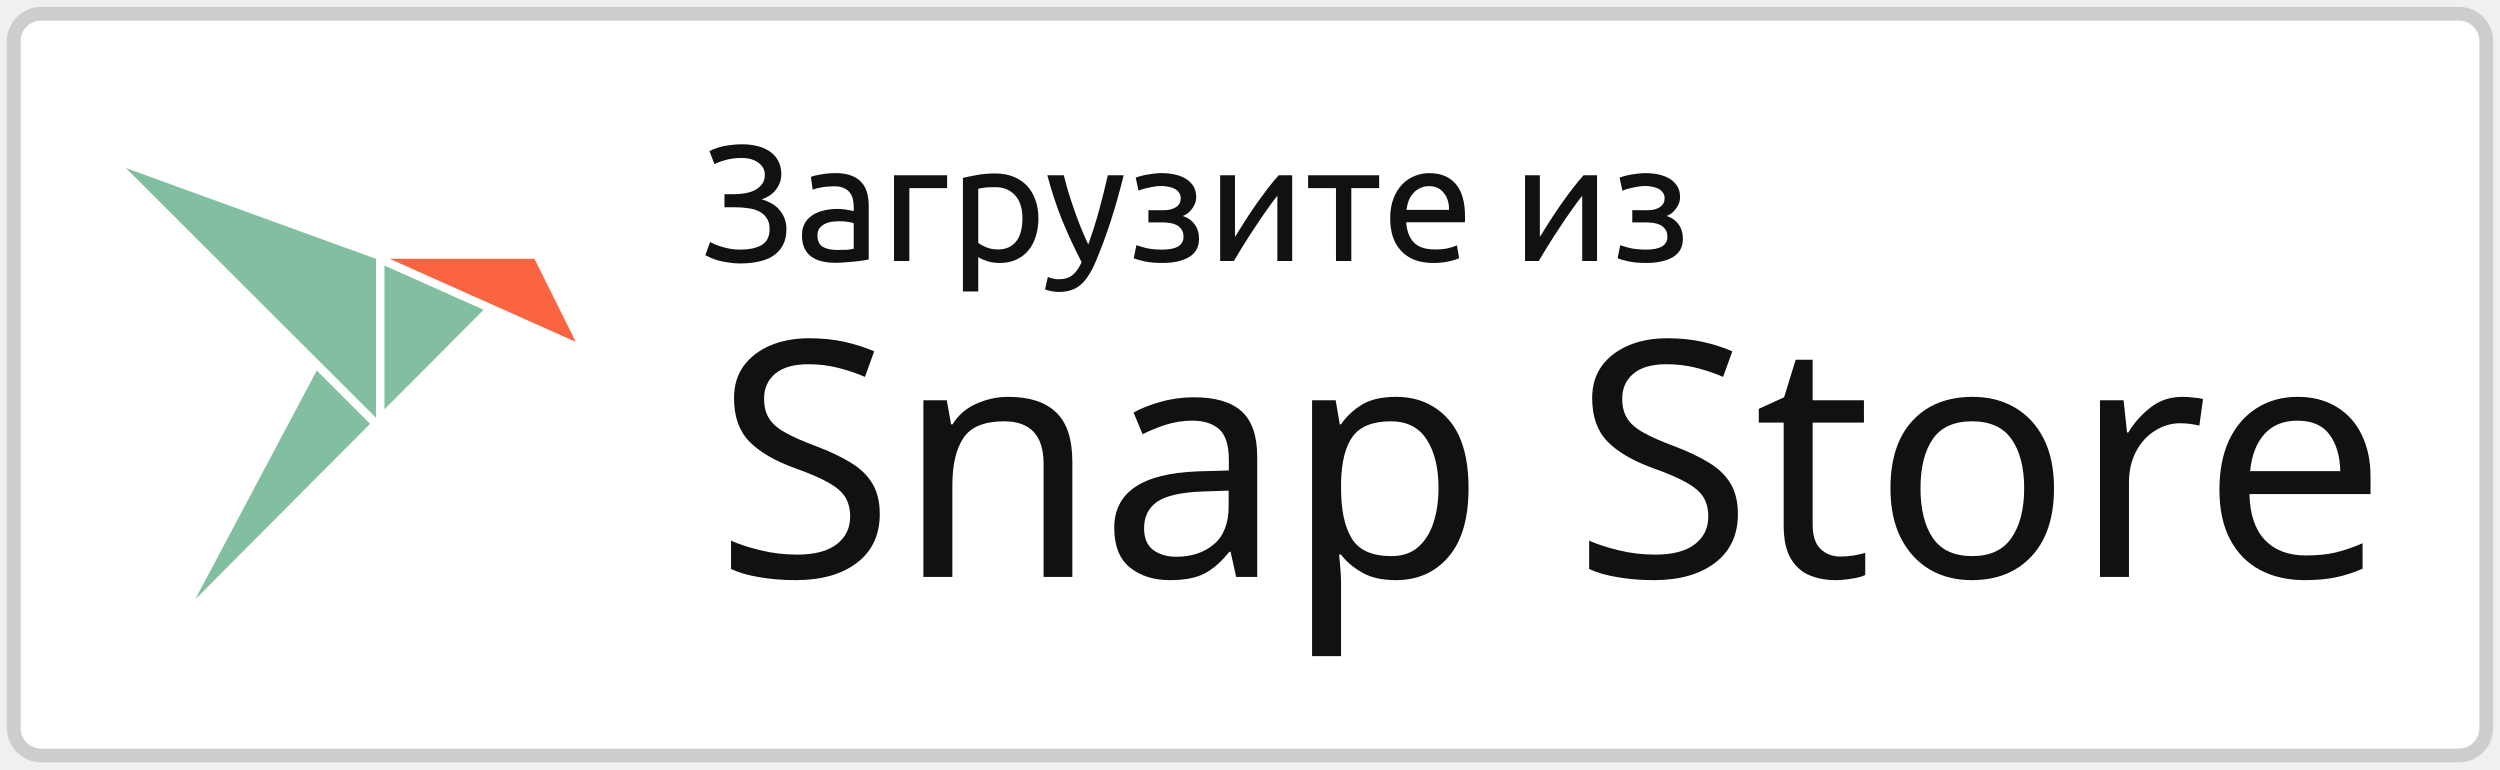
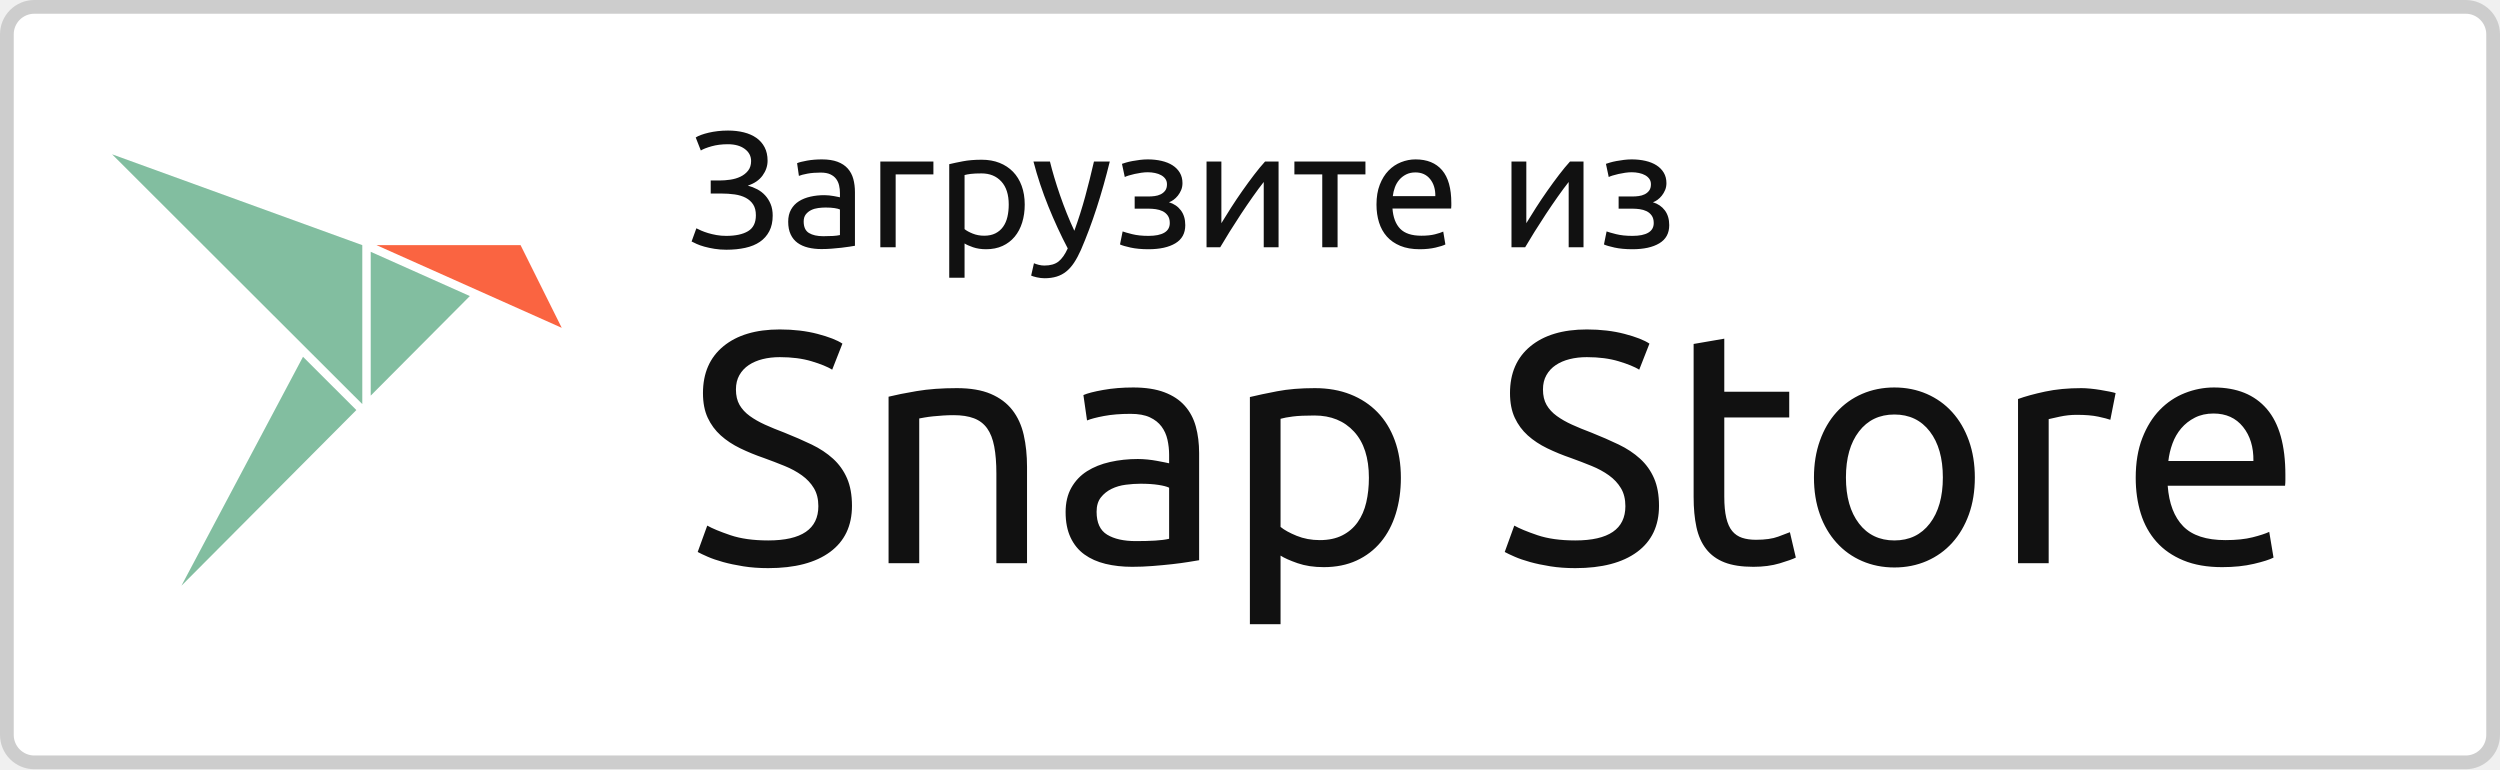
- <svg xmlns="http://www.w3.org/2000/svg" xmlns:xlink="http://www.w3.org/1999/xlink" width="182px" height="56px" viewBox="0 0 182 56" version="1.1" id="svg46">
-   <defs id="defs7">
-     <polygon id="path-1" points="10.552 0.559 0.061 0.559 13.549 6.58" />
-   </defs>
-   <g id="[EN]-snap-store-white" style="fill:none;fill-rule:evenodd;stroke:none;stroke-width:1">
-     <g transform="translate(1,1)" id="g43">
-       <rect id="Rectangle-path" x="0" y="0" width="180" height="54" rx="2" style="fill:#ffffff;stroke:#cdcdcd" />
-       <g id="logo" transform="translate(8,11)">
-         <g id="g30">
-           <polygon id="Fill-2265" points="26.205,10.553 18.988,7.331 18.988,17.802 " style="fill:#82bea0" />
-           <polygon id="Fill-2266" points="17.942,18.852 14.059,14.974 5.208,31.641 " style="fill:#82bea0" />
-           <polygon id="Fill-2267" points="18.375,18.417 18.375,6.846 0.16,0.233 " style="fill:#82bea0" />
-           <g id="Fill-2268" transform="translate(19.34483,6.285714)" style="fill:#fa6441">
-             <polygon id="path-2" points="13.549,6.58 10.552,0.559 0.061,0.559 " />
-           </g>
-           <g id="colour/snappy-accent-Clipped" transform="translate(19.34483,6.285714)">
-             <g id="g27">
-               <mask id="mask-2" fill="white">
-                 <use xlink:href="#path-1" id="use15" x="0" y="0" width="100%" height="100%" />
-               </mask>
-               <g id="g18" />
-               <g id="colour/snappy-accent" mask="url(#mask-2)">
-                 <g transform="translate(-20,-10)" id="Rectangle-2">
-                   <g transform="translate(0.086207,0.857143)" id="g23">
-                     <g id="Group" transform="translate(0.343092,0.497771)" style="fill:#fa6441">
-                       <rect id="rect20" x="0" y="0" width="101.276" height="34.857" />
-                     </g>
-                   </g>
-                 </g>
-               </g>
-             </g>
-           </g>
-         </g>
-       </g>
-       <g id="Get-it-from-the" transform="translate(50,7)" font-size="12" font-weight="normal" style="font-weight:normal;font-size:12px;font-family:Ubuntu;fill:#111111">
-         <g aria-label="Загрузите из" id="text35">
-           <path d="M 1.74,6.14 H 2.364 Q 2.76,6.14 3.168,6.08 3.576,6.02 3.912,5.864 4.248,5.696 4.464,5.42 4.68,5.144 4.68,4.724 4.68,4.184 4.212,3.848 3.756,3.5 2.988,3.5 2.328,3.5 1.8,3.656 1.272,3.8 1.02,3.956 L 0.648,3.008 Q 0.792,2.912 1.032,2.828 1.284,2.732 1.584,2.66 1.896,2.588 2.256,2.552 2.616,2.504 3,2.504 q 0.624,0 1.152,0.132 0.528,0.132 0.912,0.408 0.384,0.264 0.6,0.684 Q 5.88,4.136 5.88,4.7 5.88,5.276 5.508,5.78 5.148,6.284 4.44,6.512 4.8,6.608 5.124,6.788 5.46,6.956 5.7,7.232 5.952,7.496 6.096,7.856 6.252,8.216 6.252,8.696 6.252,9.356 6,9.836 5.76,10.304 5.316,10.604 4.884,10.904 4.26,11.036 3.636,11.18 2.88,11.18 2.424,11.18 2.016,11.108 1.608,11.048 1.284,10.964 0.96,10.868 0.72,10.76 0.48,10.652 0.348,10.58 L 0.696,9.62 q 0.132,0.072 0.348,0.168 0.228,0.096 0.504,0.18 0.276,0.084 0.612,0.144 0.336,0.06 0.708,0.06 1.02,0 1.584,-0.336 0.576,-0.348 0.576,-1.164 0,-0.48 -0.204,-0.78 Q 4.632,7.58 4.284,7.4 3.948,7.22 3.48,7.16 3.024,7.088 2.484,7.088 H 1.74 Z" id="path843" />
-           <path d="m 9.939,10.196 q 0.396,0 0.696,-0.012 0.312,-0.024 0.516,-0.072 v -1.86 q -0.12,-0.06 -0.396,-0.096 -0.264,-0.048 -0.648,-0.048 -0.252,0 -0.54,0.036 -0.276,0.036 -0.516,0.156 -0.228,0.108 -0.384,0.312 -0.156,0.192 -0.156,0.516 0,0.6 0.384,0.84 0.384,0.228 1.044,0.228 z m -0.096,-5.592 q 0.672,0 1.128,0.18 0.468,0.168 0.744,0.492 0.288,0.312 0.408,0.756 0.12,0.432 0.12,0.96 v 3.9 q -0.144,0.024 -0.408,0.072 -0.252,0.036 -0.576,0.072 -0.324,0.036 -0.708,0.06 -0.372,0.036 -0.744,0.036 -0.528,0 -0.972,-0.108 -0.444,-0.108 -0.768,-0.336 -0.324,-0.24 -0.504,-0.624 -0.18,-0.384 -0.18,-0.924 0,-0.516 0.204,-0.888 0.216,-0.372 0.576,-0.6 0.36,-0.228 0.84,-0.336 0.48,-0.108 1.008,-0.108 0.168,0 0.348,0.024 0.18,0.012 0.336,0.048 0.168,0.024 0.288,0.048 0.12,0.024 0.168,0.036 V 7.052 q 0,-0.276 -0.06,-0.54 -0.06,-0.276 -0.216,-0.48 -0.156,-0.216 -0.432,-0.336 -0.264,-0.132 -0.696,-0.132 -0.552,0 -0.972,0.084 -0.408,0.072 -0.612,0.156 l -0.132,-0.924 q 0.216,-0.096 0.72,-0.18 0.504,-0.096 1.092,-0.096 z" id="path845" />
-           <path d="M 17.949,5.696 H 15.201 V 11 H 14.085 V 4.76 h 3.864 z" id="path847" />
-           <path d="m 23.433,7.892 q 0,-1.092 -0.54,-1.68 -0.54,-0.588 -1.44,-0.588 -0.504,0 -0.792,0.036 -0.276,0.036 -0.444,0.084 V 9.68 q 0.204,0.168 0.588,0.324 0.384,0.156 0.84,0.156 0.48,0 0.816,-0.168 0.348,-0.18 0.564,-0.48 0.216,-0.312 0.312,-0.72 0.096,-0.42 0.096,-0.9 z m 1.164,0 q 0,0.708 -0.192,1.308 -0.18,0.6 -0.54,1.032 -0.36,0.432 -0.888,0.672 -0.516,0.24 -1.188,0.24 -0.54,0 -0.96,-0.144 -0.408,-0.144 -0.612,-0.276 v 2.496 h -1.116 V 4.952 q 0.396,-0.096 0.984,-0.204 0.6,-0.12 1.38,-0.12 0.72,0 1.296,0.228 0.576,0.228 0.984,0.648 0.408,0.42 0.624,1.032 0.228,0.6 0.228,1.356 z" id="path849" />
-           <path d="m 25.283,12.164 q 0.132,0.06 0.336,0.108 0.216,0.06 0.42,0.06 0.66,0 1.032,-0.3 0.372,-0.288 0.672,-0.948 -0.756,-1.44 -1.416,-3.048 -0.648,-1.62 -1.08,-3.276 h 1.2 q 0.132,0.54 0.312,1.164 0.192,0.624 0.42,1.284 0.228,0.66 0.492,1.32 0.264,0.66 0.552,1.272 0.456,-1.26 0.792,-2.496 0.336,-1.236 0.636,-2.544 h 1.152 q -0.432,1.764 -0.96,3.396 -0.528,1.62 -1.14,3.036 -0.24,0.54 -0.504,0.924 -0.252,0.396 -0.564,0.648 -0.312,0.252 -0.708,0.372 -0.384,0.12 -0.876,0.12 -0.132,0 -0.276,-0.024 -0.144,-0.012 -0.288,-0.048 -0.132,-0.024 -0.252,-0.06 -0.108,-0.036 -0.156,-0.06 z" id="path851" />
-           <path d="m 33.552,4.604 q 0.54,0 1.008,0.108 0.468,0.108 0.804,0.324 0.336,0.216 0.528,0.54 0.192,0.324 0.192,0.756 0,0.276 -0.096,0.504 -0.096,0.228 -0.24,0.408 -0.144,0.18 -0.324,0.312 -0.168,0.12 -0.324,0.168 0.552,0.168 0.864,0.6 0.324,0.42 0.324,1.068 0,0.888 -0.72,1.32 -0.72,0.432 -1.956,0.432 -0.756,0 -1.308,-0.12 -0.54,-0.12 -0.768,-0.228 l 0.192,-0.948 q 0.192,0.072 0.684,0.204 0.504,0.12 1.2,0.12 0.756,0 1.152,-0.228 0.396,-0.24 0.396,-0.708 0,-0.336 -0.156,-0.54 -0.144,-0.216 -0.372,-0.324 -0.228,-0.108 -0.492,-0.144 -0.264,-0.036 -0.492,-0.036 H 32.604 V 7.304 h 1.008 q 0.216,0 0.444,-0.024 0.24,-0.036 0.432,-0.132 0.204,-0.096 0.336,-0.264 0.132,-0.18 0.132,-0.468 0,-0.228 -0.12,-0.384 Q 34.728,5.864 34.536,5.756 34.344,5.648 34.08,5.6 33.828,5.54 33.552,5.54 q -0.216,0 -0.468,0.036 -0.252,0.036 -0.492,0.096 -0.24,0.048 -0.432,0.108 -0.192,0.06 -0.276,0.108 l -0.204,-0.96 q 0.096,-0.036 0.3,-0.096 0.204,-0.06 0.456,-0.108 0.264,-0.048 0.552,-0.084 0.288,-0.036 0.564,-0.036 z" id="path853" />
-           <path d="M 43.071,4.76 V 11 H 41.991 V 6.248 q -0.36,0.456 -0.792,1.068 -0.432,0.612 -0.864,1.272 -0.432,0.648 -0.828,1.284 -0.396,0.636 -0.684,1.128 H 37.827 V 4.76 h 1.08 v 4.488 q 0.312,-0.516 0.708,-1.128 0.396,-0.624 0.816,-1.224 0.432,-0.612 0.852,-1.164 0.432,-0.564 0.804,-0.972 z" id="path855" />
-           <path d="m 49.403,4.76 v 0.936 h -2.028 V 11 h -1.116 V 5.696 h -2.028 V 4.76 Z" id="path857" />
-           <path d="m 50.206,7.892 q 0,-0.828 0.24,-1.44 0.24,-0.624 0.636,-1.032 0.396,-0.408 0.912,-0.612 0.516,-0.204 1.056,-0.204 1.26,0 1.932,0.792 0.672,0.78 0.672,2.388 0,0.072 0,0.192 0,0.108 -0.012,0.204 h -4.272 q 0.072,0.972 0.564,1.476 0.492,0.504 1.536,0.504 0.588,0 0.984,-0.096 0.408,-0.108 0.612,-0.204 l 0.156,0.936 q -0.204,0.108 -0.72,0.228 -0.504,0.12 -1.152,0.12 -0.816,0 -1.416,-0.24 -0.588,-0.252 -0.972,-0.684 -0.384,-0.432 -0.576,-1.02 -0.18,-0.6 -0.18,-1.308 z m 4.284,-0.612 q 0.012,-0.756 -0.384,-1.236 -0.384,-0.492 -1.068,-0.492 -0.384,0 -0.684,0.156 -0.288,0.144 -0.492,0.384 -0.204,0.24 -0.324,0.552 -0.108,0.312 -0.144,0.636 z" id="path859" />
-           <path d="M 65.266,4.76 V 11 h -1.08 V 6.248 q -0.36,0.456 -0.792,1.068 -0.432,0.612 -0.864,1.272 -0.432,0.648 -0.828,1.284 -0.396,0.636 -0.684,1.128 h -0.996 V 4.76 h 1.08 v 4.488 q 0.312,-0.516 0.708,-1.128 0.396,-0.624 0.816,-1.224 0.432,-0.612 0.852,-1.164 0.432,-0.564 0.804,-0.972 z" id="path861" />
-           <path d="m 68.778,4.604 q 0.54,0 1.008,0.108 0.468,0.108 0.804,0.324 0.336,0.216 0.528,0.54 0.192,0.324 0.192,0.756 0,0.276 -0.096,0.504 -0.096,0.228 -0.24,0.408 -0.144,0.18 -0.324,0.312 -0.168,0.12 -0.324,0.168 0.552,0.168 0.864,0.6 0.324,0.42 0.324,1.068 0,0.888 -0.72,1.32 -0.72,0.432 -1.956,0.432 -0.756,0 -1.308,-0.12 -0.54,-0.12 -0.768,-0.228 l 0.192,-0.948 q 0.192,0.072 0.684,0.204 0.504,0.12 1.2,0.12 0.756,0 1.152,-0.228 0.396,-0.24 0.396,-0.708 0,-0.336 -0.156,-0.54 -0.144,-0.216 -0.372,-0.324 -0.228,-0.108 -0.492,-0.144 -0.264,-0.036 -0.492,-0.036 h -1.044 V 7.304 h 1.008 q 0.216,0 0.444,-0.024 0.24,-0.036 0.432,-0.132 0.204,-0.096 0.336,-0.264 0.132,-0.18 0.132,-0.468 0,-0.228 -0.12,-0.384 -0.108,-0.168 -0.3,-0.276 -0.192,-0.108 -0.456,-0.156 -0.252,-0.06 -0.528,-0.06 -0.216,0 -0.468,0.036 -0.252,0.036 -0.492,0.096 -0.24,0.048 -0.432,0.108 -0.192,0.06 -0.276,0.108 l -0.204,-0.96 q 0.096,-0.036 0.3,-0.096 0.204,-0.06 0.456,-0.108 0.264,-0.048 0.552,-0.084 0.288,-0.036 0.564,-0.036 z" id="path863" />
-         </g>
-       </g>
-       <g id="Snap-Store" transform="translate(51,19)" font-size="24" font-weight="normal" style="font-weight:normal;font-size:24px;font-family:Ubuntu;fill:#111111">
-         <text id="text40">
-           <tspan x="0" y="22" id="tspan38">Snap Store</tspan>
-         </text>
-       </g>
+ <svg xmlns="http://www.w3.org/2000/svg" width="182px" height="56px" viewBox="0 0 182 56" version="1.1">
+   <g id="[RU]-snap-store-white-uneditable" stroke="none" stroke-width="1" fill="none" fill-rule="evenodd">
+     <rect id="Rectangle-path" stroke="#CDCDCD" fill="#FFFFFF" x="0.5" y="0.5" width="181" height="55" rx="2" />
+     <g id="logo" transform="translate(8, 11)" fill-rule="nonzero">
+       <path d="M18.988,17.802 L18.988,7.331 L26.205,10.553 L18.988,17.802 Z M5.208,31.641 L14.059,14.974 L17.942,18.852 L5.208,31.641 Z M0.16,0.233 L18.375,6.846 L18.375,18.417 L0.16,0.233 Z" id="body" fill="#82BEA0" />
+       <polygon id="head" fill="#FA6441" points="29.897 6.845 19.406 6.845 32.894 12.866" />
    </g>
+     <path d="M51.74,13.14 L52.364,13.14 C52.628,13.14 52.896,13.12 53.168,13.08 C53.44,13.04 53.688,12.966 53.912,12.858 C54.136,12.75 54.32,12.604 54.464,12.42 C54.608,12.236 54.68,12.004 54.68,11.724 C54.68,11.364 54.526,11.07 54.218,10.842 C53.91,10.614 53.5,10.5 52.988,10.5 C52.548,10.5 52.152,10.55 51.8,10.65 C51.448,10.75 51.188,10.852 51.02,10.956 L50.648,10.008 C50.744,9.944 50.874,9.882 51.038,9.822 C51.202,9.762 51.386,9.708 51.59,9.66 C51.794,9.612 52.016,9.574 52.256,9.546 C52.496,9.518 52.744,9.504 53,9.504 C53.416,9.504 53.8,9.548 54.152,9.636 C54.504,9.724 54.808,9.858 55.064,10.038 C55.32,10.218 55.52,10.446 55.664,10.722 C55.808,10.998 55.88,11.324 55.88,11.7 C55.88,12.084 55.758,12.444 55.514,12.78 C55.27,13.116 54.912,13.36 54.44,13.512 C54.68,13.576 54.91,13.666 55.13,13.782 C55.35,13.898 55.542,14.046 55.706,14.226 C55.87,14.406 56.002,14.616 56.102,14.856 C56.202,15.096 56.252,15.376 56.252,15.696 C56.252,16.136 56.17,16.514 56.006,16.83 C55.842,17.146 55.614,17.404 55.322,17.604 C55.03,17.804 54.676,17.95 54.26,18.042 C53.844,18.134 53.384,18.18 52.88,18.18 C52.576,18.18 52.288,18.158 52.016,18.114 C51.744,18.07 51.5,18.018 51.284,17.958 C51.068,17.898 50.88,17.832 50.72,17.76 C50.56,17.688 50.436,17.628 50.348,17.58 L50.696,16.62 C50.784,16.668 50.902,16.724 51.05,16.788 C51.198,16.852 51.364,16.912 51.548,16.968 C51.732,17.024 51.936,17.072 52.16,17.112 C52.384,17.152 52.62,17.172 52.868,17.172 C53.548,17.172 54.078,17.058 54.458,16.83 C54.838,16.602 55.028,16.216 55.028,15.672 C55.028,15.352 54.962,15.09 54.83,14.886 C54.698,14.682 54.518,14.52 54.29,14.4 C54.062,14.28 53.794,14.198 53.486,14.154 C53.178,14.11 52.844,14.088 52.484,14.088 L51.74,14.088 L51.74,13.14 Z M59.936,17.196 C60.2,17.196 60.434,17.19 60.638,17.178 C60.842,17.166 61.012,17.144 61.148,17.112 L61.148,15.252 C61.068,15.212 60.938,15.178 60.758,15.15 C60.578,15.122 60.36,15.108 60.104,15.108 C59.936,15.108 59.758,15.12 59.57,15.144 C59.382,15.168 59.21,15.218 59.054,15.294 C58.898,15.37 58.768,15.474 58.664,15.606 C58.56,15.738 58.508,15.912 58.508,16.128 C58.508,16.528 58.636,16.806 58.892,16.962 C59.148,17.118 59.496,17.196 59.936,17.196 Z M59.84,11.604 C60.288,11.604 60.666,11.662 60.974,11.778 C61.282,11.894 61.53,12.058 61.718,12.27 C61.906,12.482 62.04,12.734 62.12,13.026 C62.2,13.318 62.24,13.64 62.24,13.992 L62.24,17.892 C62.144,17.908 62.01,17.93 61.838,17.958 C61.666,17.986 61.472,18.012 61.256,18.036 C61.04,18.06 60.806,18.082 60.554,18.102 C60.302,18.122 60.052,18.132 59.804,18.132 C59.452,18.132 59.128,18.096 58.832,18.024 C58.536,17.952 58.28,17.838 58.064,17.682 C57.848,17.526 57.68,17.32 57.56,17.064 C57.44,16.808 57.38,16.5 57.38,16.14 C57.38,15.796 57.45,15.5 57.59,15.252 C57.73,15.004 57.92,14.804 58.16,14.652 C58.4,14.5 58.68,14.388 59,14.316 C59.32,14.244 59.656,14.208 60.008,14.208 C60.12,14.208 60.236,14.214 60.356,14.226 C60.476,14.238 60.59,14.254 60.698,14.274 C60.806,14.294 60.9,14.312 60.98,14.328 C61.06,14.344 61.116,14.356 61.148,14.364 L61.148,14.052 C61.148,13.868 61.128,13.686 61.088,13.506 C61.048,13.326 60.976,13.166 60.872,13.026 C60.768,12.886 60.626,12.774 60.446,12.69 C60.266,12.606 60.032,12.564 59.744,12.564 C59.376,12.564 59.054,12.59 58.778,12.642 C58.502,12.694 58.296,12.748 58.16,12.804 L58.028,11.88 C58.172,11.816 58.412,11.754 58.748,11.694 C59.084,11.634 59.448,11.604 59.84,11.604 Z M67.952,12.696 L65.204,12.696 L65.204,18 L64.088,18 L64.088,11.76 L67.952,11.76 L67.952,12.696 Z M73.436,14.892 C73.436,14.164 73.256,13.604 72.896,13.212 C72.536,12.82 72.056,12.624 71.456,12.624 C71.12,12.624 70.858,12.636 70.67,12.66 C70.482,12.684 70.332,12.712 70.22,12.744 L70.22,16.68 C70.356,16.792 70.552,16.9 70.808,17.004 C71.064,17.108 71.344,17.16 71.648,17.16 C71.968,17.16 72.242,17.102 72.47,16.986 C72.698,16.87 72.884,16.71 73.028,16.506 C73.172,16.302 73.276,16.062 73.34,15.786 C73.404,15.51 73.436,15.212 73.436,14.892 Z M74.6,14.892 C74.6,15.364 74.538,15.8 74.414,16.2 C74.29,16.6 74.108,16.944 73.868,17.232 C73.628,17.52 73.334,17.744 72.986,17.904 C72.638,18.064 72.24,18.144 71.792,18.144 C71.432,18.144 71.114,18.096 70.838,18 C70.562,17.904 70.356,17.812 70.22,17.724 L70.22,20.22 L69.104,20.22 L69.104,11.952 C69.368,11.888 69.698,11.818 70.094,11.742 C70.49,11.666 70.948,11.628 71.468,11.628 C71.948,11.628 72.38,11.704 72.764,11.856 C73.148,12.008 73.476,12.224 73.748,12.504 C74.02,12.784 74.23,13.126 74.378,13.53 C74.526,13.934 74.6,14.388 74.6,14.892 Z M75.272,19.164 C75.36,19.204 75.474,19.242 75.614,19.278 C75.754,19.314 75.892,19.332 76.028,19.332 C76.468,19.332 76.812,19.234 77.06,19.038 C77.308,18.842 77.532,18.524 77.732,18.084 C77.228,17.124 76.758,16.106 76.322,15.03 C75.886,13.954 75.524,12.864 75.236,11.76 L76.436,11.76 C76.524,12.12 76.63,12.508 76.754,12.924 C76.878,13.34 77.016,13.768 77.168,14.208 C77.32,14.648 77.484,15.088 77.66,15.528 C77.836,15.968 78.02,16.392 78.212,16.8 C78.516,15.96 78.78,15.128 79.004,14.304 C79.228,13.48 79.44,12.632 79.64,11.76 L80.792,11.76 C80.504,12.936 80.184,14.066 79.832,15.15 C79.48,16.234 79.1,17.248 78.692,18.192 C78.532,18.552 78.366,18.862 78.194,19.122 C78.022,19.382 77.832,19.596 77.624,19.764 C77.416,19.932 77.182,20.056 76.922,20.136 C76.662,20.216 76.368,20.256 76.04,20.256 C75.952,20.256 75.86,20.25 75.764,20.238 C75.668,20.226 75.574,20.21 75.482,20.19 C75.39,20.17 75.306,20.148 75.23,20.124 C75.154,20.1 75.1,20.08 75.068,20.064 L75.272,19.164 Z M83.552,11.604 C83.912,11.604 84.248,11.64 84.56,11.712 C84.872,11.784 85.14,11.892 85.364,12.036 C85.588,12.18 85.764,12.36 85.892,12.576 C86.02,12.792 86.084,13.044 86.084,13.332 C86.084,13.516 86.052,13.684 85.988,13.836 C85.924,13.988 85.844,14.124 85.748,14.244 C85.652,14.364 85.546,14.466 85.43,14.55 C85.314,14.634 85.204,14.692 85.1,14.724 C85.468,14.836 85.758,15.034 85.97,15.318 C86.182,15.602 86.288,15.96 86.288,16.392 C86.288,16.984 86.048,17.424 85.568,17.712 C85.088,18 84.436,18.144 83.612,18.144 C83.108,18.144 82.674,18.104 82.31,18.024 C81.946,17.944 81.688,17.868 81.536,17.796 L81.728,16.848 C81.856,16.896 82.086,16.962 82.418,17.046 C82.75,17.13 83.148,17.172 83.612,17.172 C84.116,17.172 84.5,17.094 84.764,16.938 C85.028,16.782 85.16,16.548 85.16,16.236 C85.16,16.012 85.11,15.83 85.01,15.69 C84.91,15.55 84.784,15.444 84.632,15.372 C84.48,15.3 84.316,15.252 84.14,15.228 C83.964,15.204 83.8,15.192 83.648,15.192 L82.604,15.192 L82.604,14.304 L83.612,14.304 C83.756,14.304 83.906,14.294 84.062,14.274 C84.218,14.254 84.362,14.212 84.494,14.148 C84.626,14.084 84.736,13.994 84.824,13.878 C84.912,13.762 84.956,13.608 84.956,13.416 C84.956,13.264 84.918,13.134 84.842,13.026 C84.766,12.918 84.664,12.828 84.536,12.756 C84.408,12.684 84.258,12.63 84.086,12.594 C83.914,12.558 83.736,12.54 83.552,12.54 C83.408,12.54 83.252,12.552 83.084,12.576 C82.916,12.6 82.752,12.63 82.592,12.666 C82.432,12.702 82.288,12.74 82.16,12.78 C82.032,12.82 81.94,12.856 81.884,12.888 L81.68,11.928 C81.744,11.904 81.844,11.872 81.98,11.832 C82.116,11.792 82.27,11.756 82.442,11.724 C82.614,11.692 82.796,11.664 82.988,11.64 C83.18,11.616 83.368,11.604 83.552,11.604 Z M93.08,11.76 L93.08,18 L92,18 L92,13.248 C91.76,13.552 91.496,13.908 91.208,14.316 C90.92,14.724 90.632,15.146 90.344,15.582 C90.056,16.018 89.78,16.448 89.516,16.872 C89.252,17.296 89.024,17.672 88.832,18 L87.836,18 L87.836,11.76 L88.916,11.76 L88.916,16.248 C89.124,15.904 89.36,15.526 89.624,15.114 C89.888,14.702 90.162,14.294 90.446,13.89 C90.73,13.486 91.014,13.098 91.298,12.726 C91.582,12.354 91.848,12.032 92.096,11.76 L93.08,11.76 Z M99.404,11.76 L99.404,12.696 L97.376,12.696 L97.376,18 L96.26,18 L96.26,12.696 L94.232,12.696 L94.232,11.76 L99.404,11.76 Z M100.208,14.892 C100.208,14.34 100.288,13.858 100.448,13.446 C100.608,13.034 100.82,12.692 101.084,12.42 C101.348,12.148 101.652,11.944 101.996,11.808 C102.34,11.672 102.692,11.604 103.052,11.604 C103.892,11.604 104.536,11.866 104.984,12.39 C105.432,12.914 105.656,13.712 105.656,14.784 L105.656,14.97 C105.656,15.046 105.652,15.116 105.644,15.18 L101.372,15.18 C101.42,15.828 101.608,16.32 101.936,16.656 C102.264,16.992 102.776,17.16 103.472,17.16 C103.864,17.16 104.194,17.126 104.462,17.058 C104.73,16.99 104.932,16.924 105.068,16.86 L105.224,17.796 C105.088,17.868 104.85,17.944 104.51,18.024 C104.17,18.104 103.784,18.144 103.352,18.144 C102.808,18.144 102.338,18.062 101.942,17.898 C101.546,17.734 101.22,17.508 100.964,17.22 C100.708,16.932 100.518,16.59 100.394,16.194 C100.27,15.798 100.208,15.364 100.208,14.892 Z M104.492,14.28 C104.5,13.776 104.374,13.362 104.114,13.038 C103.854,12.714 103.496,12.552 103.04,12.552 C102.784,12.552 102.558,12.602 102.362,12.702 C102.166,12.802 102,12.932 101.864,13.092 C101.728,13.252 101.622,13.436 101.546,13.644 C101.47,13.852 101.42,14.064 101.396,14.28 L104.492,14.28 Z M115.28,11.76 L115.28,18 L114.2,18 L114.2,13.248 C113.96,13.552 113.696,13.908 113.408,14.316 C113.12,14.724 112.832,15.146 112.544,15.582 C112.256,16.018 111.98,16.448 111.716,16.872 C111.452,17.296 111.224,17.672 111.032,18 L110.036,18 L110.036,11.76 L111.116,11.76 L111.116,16.248 C111.324,15.904 111.56,15.526 111.824,15.114 C112.088,14.702 112.362,14.294 112.646,13.89 C112.93,13.486 113.214,13.098 113.498,12.726 C113.782,12.354 114.048,12.032 114.296,11.76 L115.28,11.76 Z M118.784,11.604 C119.144,11.604 119.48,11.64 119.792,11.712 C120.104,11.784 120.372,11.892 120.596,12.036 C120.82,12.18 120.996,12.36 121.124,12.576 C121.252,12.792 121.316,13.044 121.316,13.332 C121.316,13.516 121.284,13.684 121.22,13.836 C121.156,13.988 121.076,14.124 120.98,14.244 C120.884,14.364 120.778,14.466 120.662,14.55 C120.546,14.634 120.436,14.692 120.332,14.724 C120.7,14.836 120.99,15.034 121.202,15.318 C121.414,15.602 121.52,15.96 121.52,16.392 C121.52,16.984 121.28,17.424 120.8,17.712 C120.32,18 119.668,18.144 118.844,18.144 C118.34,18.144 117.906,18.104 117.542,18.024 C117.178,17.944 116.92,17.868 116.768,17.796 L116.96,16.848 C117.088,16.896 117.318,16.962 117.65,17.046 C117.982,17.13 118.38,17.172 118.844,17.172 C119.348,17.172 119.732,17.094 119.996,16.938 C120.26,16.782 120.392,16.548 120.392,16.236 C120.392,16.012 120.342,15.83 120.242,15.69 C120.142,15.55 120.016,15.444 119.864,15.372 C119.712,15.3 119.548,15.252 119.372,15.228 C119.196,15.204 119.032,15.192 118.88,15.192 L117.836,15.192 L117.836,14.304 L118.844,14.304 C118.988,14.304 119.138,14.294 119.294,14.274 C119.45,14.254 119.594,14.212 119.726,14.148 C119.858,14.084 119.968,13.994 120.056,13.878 C120.144,13.762 120.188,13.608 120.188,13.416 C120.188,13.264 120.15,13.134 120.074,13.026 C119.998,12.918 119.896,12.828 119.768,12.756 C119.64,12.684 119.49,12.63 119.318,12.594 C119.146,12.558 118.968,12.54 118.784,12.54 C118.64,12.54 118.484,12.552 118.316,12.576 C118.148,12.6 117.984,12.63 117.824,12.666 C117.664,12.702 117.52,12.74 117.392,12.78 C117.264,12.82 117.172,12.856 117.116,12.888 L116.912,11.928 C116.976,11.904 117.076,11.872 117.212,11.832 C117.348,11.792 117.502,11.756 117.674,11.724 C117.846,11.692 118.028,11.664 118.22,11.64 C118.412,11.616 118.6,11.604 118.784,11.604 Z" id="Get-it-from-the" fill="#111111" />
+     <path d="M55.928,39.344 C58.36,39.344 59.576,38.512 59.576,36.848 C59.576,36.336 59.468,35.9 59.252,35.54 C59.036,35.18 58.744,34.868 58.376,34.604 C58.008,34.34 57.588,34.112 57.116,33.92 C56.644,33.728 56.144,33.536 55.616,33.344 C55.008,33.136 54.432,32.9 53.888,32.636 C53.344,32.372 52.872,32.06 52.472,31.7 C52.072,31.34 51.756,30.912 51.524,30.416 C51.292,29.92 51.176,29.32 51.176,28.616 C51.176,27.16 51.672,26.024 52.664,25.208 C53.656,24.392 55.024,23.984 56.768,23.984 C57.776,23.984 58.692,24.092 59.516,24.308 C60.34,24.524 60.944,24.76 61.328,25.016 L60.584,26.912 C60.248,26.704 59.748,26.5 59.084,26.3 C58.42,26.1 57.648,26 56.768,26 C56.32,26 55.904,26.048 55.52,26.144 C55.136,26.24 54.8,26.384 54.512,26.576 C54.224,26.768 53.996,27.012 53.828,27.308 C53.66,27.604 53.576,27.952 53.576,28.352 C53.576,28.8 53.664,29.176 53.84,29.48 C54.016,29.784 54.264,30.052 54.584,30.284 C54.904,30.516 55.276,30.728 55.7,30.92 C56.124,31.112 56.592,31.304 57.104,31.496 C57.824,31.784 58.484,32.072 59.084,32.36 C59.684,32.648 60.204,32.992 60.644,33.392 C61.084,33.792 61.424,34.268 61.664,34.82 C61.904,35.372 62.024,36.04 62.024,36.824 C62.024,38.28 61.492,39.4 60.428,40.184 C59.364,40.968 57.864,41.36 55.928,41.36 C55.272,41.36 54.668,41.316 54.116,41.228 C53.564,41.14 53.072,41.036 52.64,40.916 C52.208,40.796 51.836,40.668 51.524,40.532 C51.212,40.396 50.968,40.28 50.792,40.184 L51.488,38.264 C51.856,38.472 52.416,38.704 53.168,38.96 C53.92,39.216 54.84,39.344 55.928,39.344 Z M64.688,28.88 C65.2,28.752 65.88,28.616 66.728,28.472 C67.576,28.328 68.552,28.256 69.656,28.256 C70.648,28.256 71.472,28.396 72.128,28.676 C72.784,28.956 73.308,29.348 73.7,29.852 C74.092,30.356 74.368,30.96 74.528,31.664 C74.688,32.368 74.768,33.144 74.768,33.992 L74.768,41 L72.536,41 L72.536,34.472 C72.536,33.704 72.484,33.048 72.38,32.504 C72.276,31.96 72.104,31.52 71.864,31.184 C71.624,30.848 71.304,30.604 70.904,30.452 C70.504,30.3 70.008,30.224 69.416,30.224 C69.176,30.224 68.928,30.232 68.672,30.248 C68.416,30.264 68.172,30.284 67.94,30.308 C67.708,30.332 67.5,30.36 67.316,30.392 C67.132,30.424 67,30.448 66.92,30.464 L66.92,41 L64.688,41 L64.688,28.88 Z M82.688,39.392 C83.216,39.392 83.684,39.38 84.092,39.356 C84.5,39.332 84.84,39.288 85.112,39.224 L85.112,35.504 C84.952,35.424 84.692,35.356 84.332,35.3 C83.972,35.244 83.536,35.216 83.024,35.216 C82.688,35.216 82.332,35.24 81.956,35.288 C81.58,35.336 81.236,35.436 80.924,35.588 C80.612,35.74 80.352,35.948 80.144,36.212 C79.936,36.476 79.832,36.824 79.832,37.256 C79.832,38.056 80.088,38.612 80.6,38.924 C81.112,39.236 81.808,39.392 82.688,39.392 Z M82.496,28.208 C83.392,28.208 84.148,28.324 84.764,28.556 C85.38,28.788 85.876,29.116 86.252,29.54 C86.628,29.964 86.896,30.468 87.056,31.052 C87.216,31.636 87.296,32.28 87.296,32.984 L87.296,40.784 C87.104,40.816 86.836,40.86 86.492,40.916 C86.148,40.972 85.76,41.024 85.328,41.072 C84.896,41.12 84.428,41.164 83.924,41.204 C83.42,41.244 82.92,41.264 82.424,41.264 C81.72,41.264 81.072,41.192 80.48,41.048 C79.888,40.904 79.376,40.676 78.944,40.364 C78.512,40.052 78.176,39.64 77.936,39.128 C77.696,38.616 77.576,38 77.576,37.28 C77.576,36.592 77.716,36 77.996,35.504 C78.276,35.008 78.656,34.608 79.136,34.304 C79.616,34 80.176,33.776 80.816,33.632 C81.456,33.488 82.128,33.416 82.832,33.416 C83.056,33.416 83.288,33.428 83.528,33.452 C83.768,33.476 83.996,33.508 84.212,33.548 C84.428,33.588 84.616,33.624 84.776,33.656 C84.936,33.688 85.048,33.712 85.112,33.728 L85.112,33.104 C85.112,32.736 85.072,32.372 84.992,32.012 C84.912,31.652 84.768,31.332 84.56,31.052 C84.352,30.772 84.068,30.548 83.708,30.38 C83.348,30.212 82.88,30.128 82.304,30.128 C81.568,30.128 80.924,30.18 80.372,30.284 C79.82,30.388 79.408,30.496 79.136,30.608 L78.872,28.76 C79.16,28.632 79.64,28.508 80.312,28.388 C80.984,28.268 81.712,28.208 82.496,28.208 Z M99.656,34.784 C99.656,33.328 99.296,32.208 98.576,31.424 C97.856,30.64 96.896,30.248 95.696,30.248 C95.024,30.248 94.5,30.272 94.124,30.32 C93.748,30.368 93.448,30.424 93.224,30.488 L93.224,38.36 C93.496,38.584 93.888,38.8 94.4,39.008 C94.912,39.216 95.472,39.32 96.08,39.32 C96.72,39.32 97.268,39.204 97.724,38.972 C98.18,38.74 98.552,38.42 98.84,38.012 C99.128,37.604 99.336,37.124 99.464,36.572 C99.592,36.02 99.656,35.424 99.656,34.784 Z M101.984,34.784 C101.984,35.728 101.86,36.6 101.612,37.4 C101.364,38.2 101,38.888 100.52,39.464 C100.04,40.04 99.452,40.488 98.756,40.808 C98.06,41.128 97.264,41.288 96.368,41.288 C95.648,41.288 95.012,41.192 94.46,41 C93.908,40.808 93.496,40.624 93.224,40.448 L93.224,45.44 L90.992,45.44 L90.992,28.904 C91.52,28.776 92.18,28.636 92.972,28.484 C93.764,28.332 94.68,28.256 95.72,28.256 C96.68,28.256 97.544,28.408 98.312,28.712 C99.08,29.016 99.736,29.448 100.28,30.008 C100.824,30.568 101.244,31.252 101.54,32.06 C101.836,32.868 101.984,33.776 101.984,34.784 Z M114.68,39.344 C117.112,39.344 118.328,38.512 118.328,36.848 C118.328,36.336 118.22,35.9 118.004,35.54 C117.788,35.18 117.496,34.868 117.128,34.604 C116.76,34.34 116.34,34.112 115.868,33.92 C115.396,33.728 114.896,33.536 114.368,33.344 C113.76,33.136 113.184,32.9 112.64,32.636 C112.096,32.372 111.624,32.06 111.224,31.7 C110.824,31.34 110.508,30.912 110.276,30.416 C110.044,29.92 109.928,29.32 109.928,28.616 C109.928,27.16 110.424,26.024 111.416,25.208 C112.408,24.392 113.776,23.984 115.52,23.984 C116.528,23.984 117.444,24.092 118.268,24.308 C119.092,24.524 119.696,24.76 120.08,25.016 L119.336,26.912 C119,26.704 118.5,26.5 117.836,26.3 C117.172,26.1 116.4,26 115.52,26 C115.072,26 114.656,26.048 114.272,26.144 C113.888,26.24 113.552,26.384 113.264,26.576 C112.976,26.768 112.748,27.012 112.58,27.308 C112.412,27.604 112.328,27.952 112.328,28.352 C112.328,28.8 112.416,29.176 112.592,29.48 C112.768,29.784 113.016,30.052 113.336,30.284 C113.656,30.516 114.028,30.728 114.452,30.92 C114.876,31.112 115.344,31.304 115.856,31.496 C116.576,31.784 117.236,32.072 117.836,32.36 C118.436,32.648 118.956,32.992 119.396,33.392 C119.836,33.792 120.176,34.268 120.416,34.82 C120.656,35.372 120.776,36.04 120.776,36.824 C120.776,38.28 120.244,39.4 119.18,40.184 C118.116,40.968 116.616,41.36 114.68,41.36 C114.024,41.36 113.42,41.316 112.868,41.228 C112.316,41.14 111.824,41.036 111.392,40.916 C110.96,40.796 110.588,40.668 110.276,40.532 C109.964,40.396 109.72,40.28 109.544,40.184 L110.24,38.264 C110.608,38.472 111.168,38.704 111.92,38.96 C112.672,39.216 113.592,39.344 114.68,39.344 Z M125.528,28.52 L130.256,28.52 L130.256,30.392 L125.528,30.392 L125.528,36.152 C125.528,36.776 125.576,37.292 125.672,37.7 C125.768,38.108 125.912,38.428 126.104,38.66 C126.296,38.892 126.536,39.056 126.824,39.152 C127.112,39.248 127.448,39.296 127.832,39.296 C128.504,39.296 129.044,39.22 129.452,39.068 C129.86,38.916 130.144,38.808 130.304,38.744 L130.736,40.592 C130.512,40.704 130.12,40.844 129.56,41.012 C129,41.18 128.36,41.264 127.64,41.264 C126.792,41.264 126.092,41.156 125.54,40.94 C124.988,40.724 124.544,40.4 124.208,39.968 C123.872,39.536 123.636,39.004 123.5,38.372 C123.364,37.74 123.296,37.008 123.296,36.176 L123.296,25.04 L125.528,24.656 L125.528,28.52 Z M143.768,34.76 C143.768,35.752 143.624,36.648 143.336,37.448 C143.048,38.248 142.644,38.936 142.124,39.512 C141.604,40.088 140.984,40.532 140.264,40.844 C139.544,41.156 138.76,41.312 137.912,41.312 C137.064,41.312 136.28,41.156 135.56,40.844 C134.84,40.532 134.22,40.088 133.7,39.512 C133.18,38.936 132.776,38.248 132.488,37.448 C132.2,36.648 132.056,35.752 132.056,34.76 C132.056,33.784 132.2,32.892 132.488,32.084 C132.776,31.276 133.18,30.584 133.7,30.008 C134.22,29.432 134.84,28.988 135.56,28.676 C136.28,28.364 137.064,28.208 137.912,28.208 C138.76,28.208 139.544,28.364 140.264,28.676 C140.984,28.988 141.604,29.432 142.124,30.008 C142.644,30.584 143.048,31.276 143.336,32.084 C143.624,32.892 143.768,33.784 143.768,34.76 Z M141.44,34.76 C141.44,33.352 141.124,32.236 140.492,31.412 C139.86,30.588 139,30.176 137.912,30.176 C136.824,30.176 135.964,30.588 135.332,31.412 C134.7,32.236 134.384,33.352 134.384,34.76 C134.384,36.168 134.7,37.284 135.332,38.108 C135.964,38.932 136.824,39.344 137.912,39.344 C139,39.344 139.86,38.932 140.492,38.108 C141.124,37.284 141.44,36.168 141.44,34.76 Z M151.52,28.256 C151.712,28.256 151.932,28.268 152.18,28.292 C152.428,28.316 152.672,28.348 152.912,28.388 C153.152,28.428 153.372,28.468 153.572,28.508 C153.772,28.548 153.92,28.584 154.016,28.616 L153.632,30.56 C153.456,30.496 153.164,30.42 152.756,30.332 C152.348,30.244 151.824,30.2 151.184,30.2 C150.768,30.2 150.356,30.244 149.948,30.332 C149.54,30.42 149.272,30.48 149.144,30.512 L149.144,41 L146.912,41 L146.912,29.048 C147.44,28.856 148.096,28.676 148.88,28.508 C149.664,28.34 150.544,28.256 151.52,28.256 Z M155.48,34.784 C155.48,33.68 155.64,32.716 155.96,31.892 C156.28,31.068 156.704,30.384 157.232,29.84 C157.76,29.296 158.368,28.888 159.056,28.616 C159.744,28.344 160.448,28.208 161.168,28.208 C162.848,28.208 164.136,28.732 165.032,29.78 C165.928,30.828 166.376,32.424 166.376,34.568 L166.376,34.94 C166.376,35.092 166.368,35.232 166.352,35.36 L157.808,35.36 C157.904,36.656 158.28,37.64 158.936,38.312 C159.592,38.984 160.616,39.32 162.008,39.32 C162.792,39.32 163.452,39.252 163.988,39.116 C164.524,38.98 164.928,38.848 165.2,38.72 L165.512,40.592 C165.24,40.736 164.764,40.888 164.084,41.048 C163.404,41.208 162.632,41.288 161.768,41.288 C160.68,41.288 159.74,41.124 158.948,40.796 C158.156,40.468 157.504,40.016 156.992,39.44 C156.48,38.864 156.1,38.18 155.852,37.388 C155.604,36.596 155.48,35.728 155.48,34.784 Z M164.048,33.56 C164.064,32.552 163.812,31.724 163.292,31.076 C162.772,30.428 162.056,30.104 161.144,30.104 C160.632,30.104 160.18,30.204 159.788,30.404 C159.396,30.604 159.064,30.864 158.792,31.184 C158.52,31.504 158.308,31.872 158.156,32.288 C158.004,32.704 157.904,33.128 157.856,33.56 L164.048,33.56 Z" id="Snap-Store" fill="#111111" />
  </g>
</svg>
